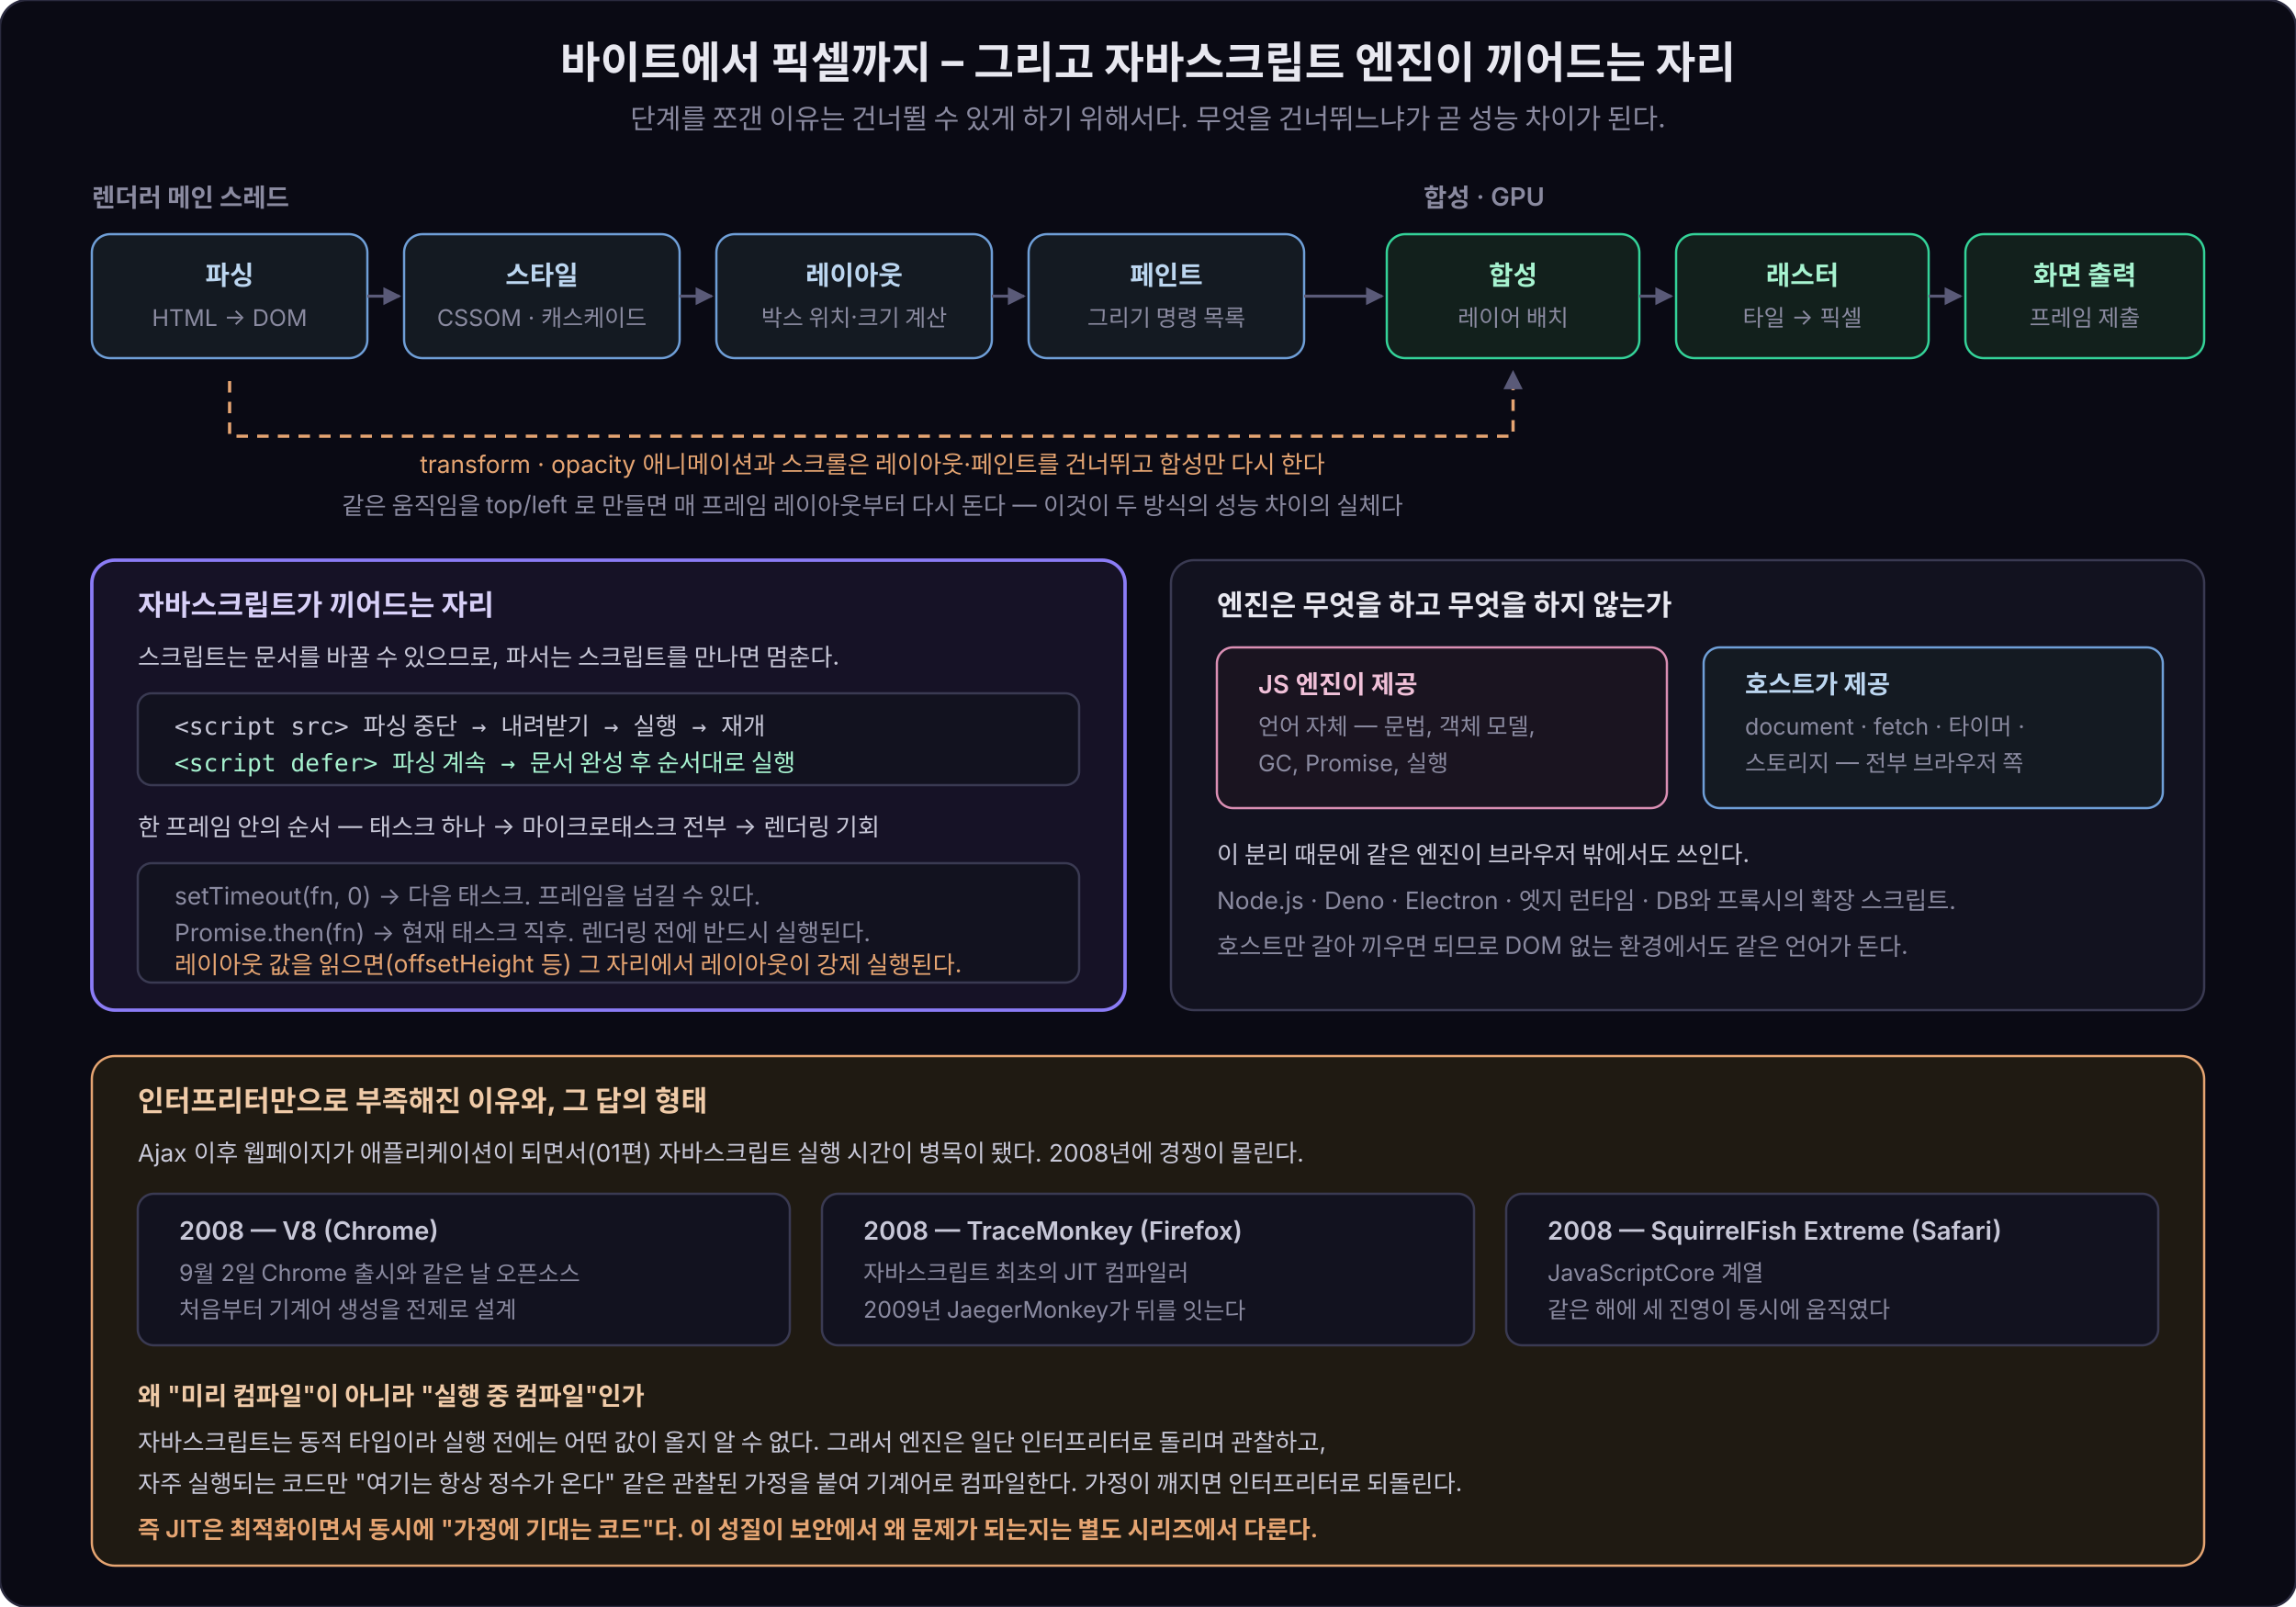
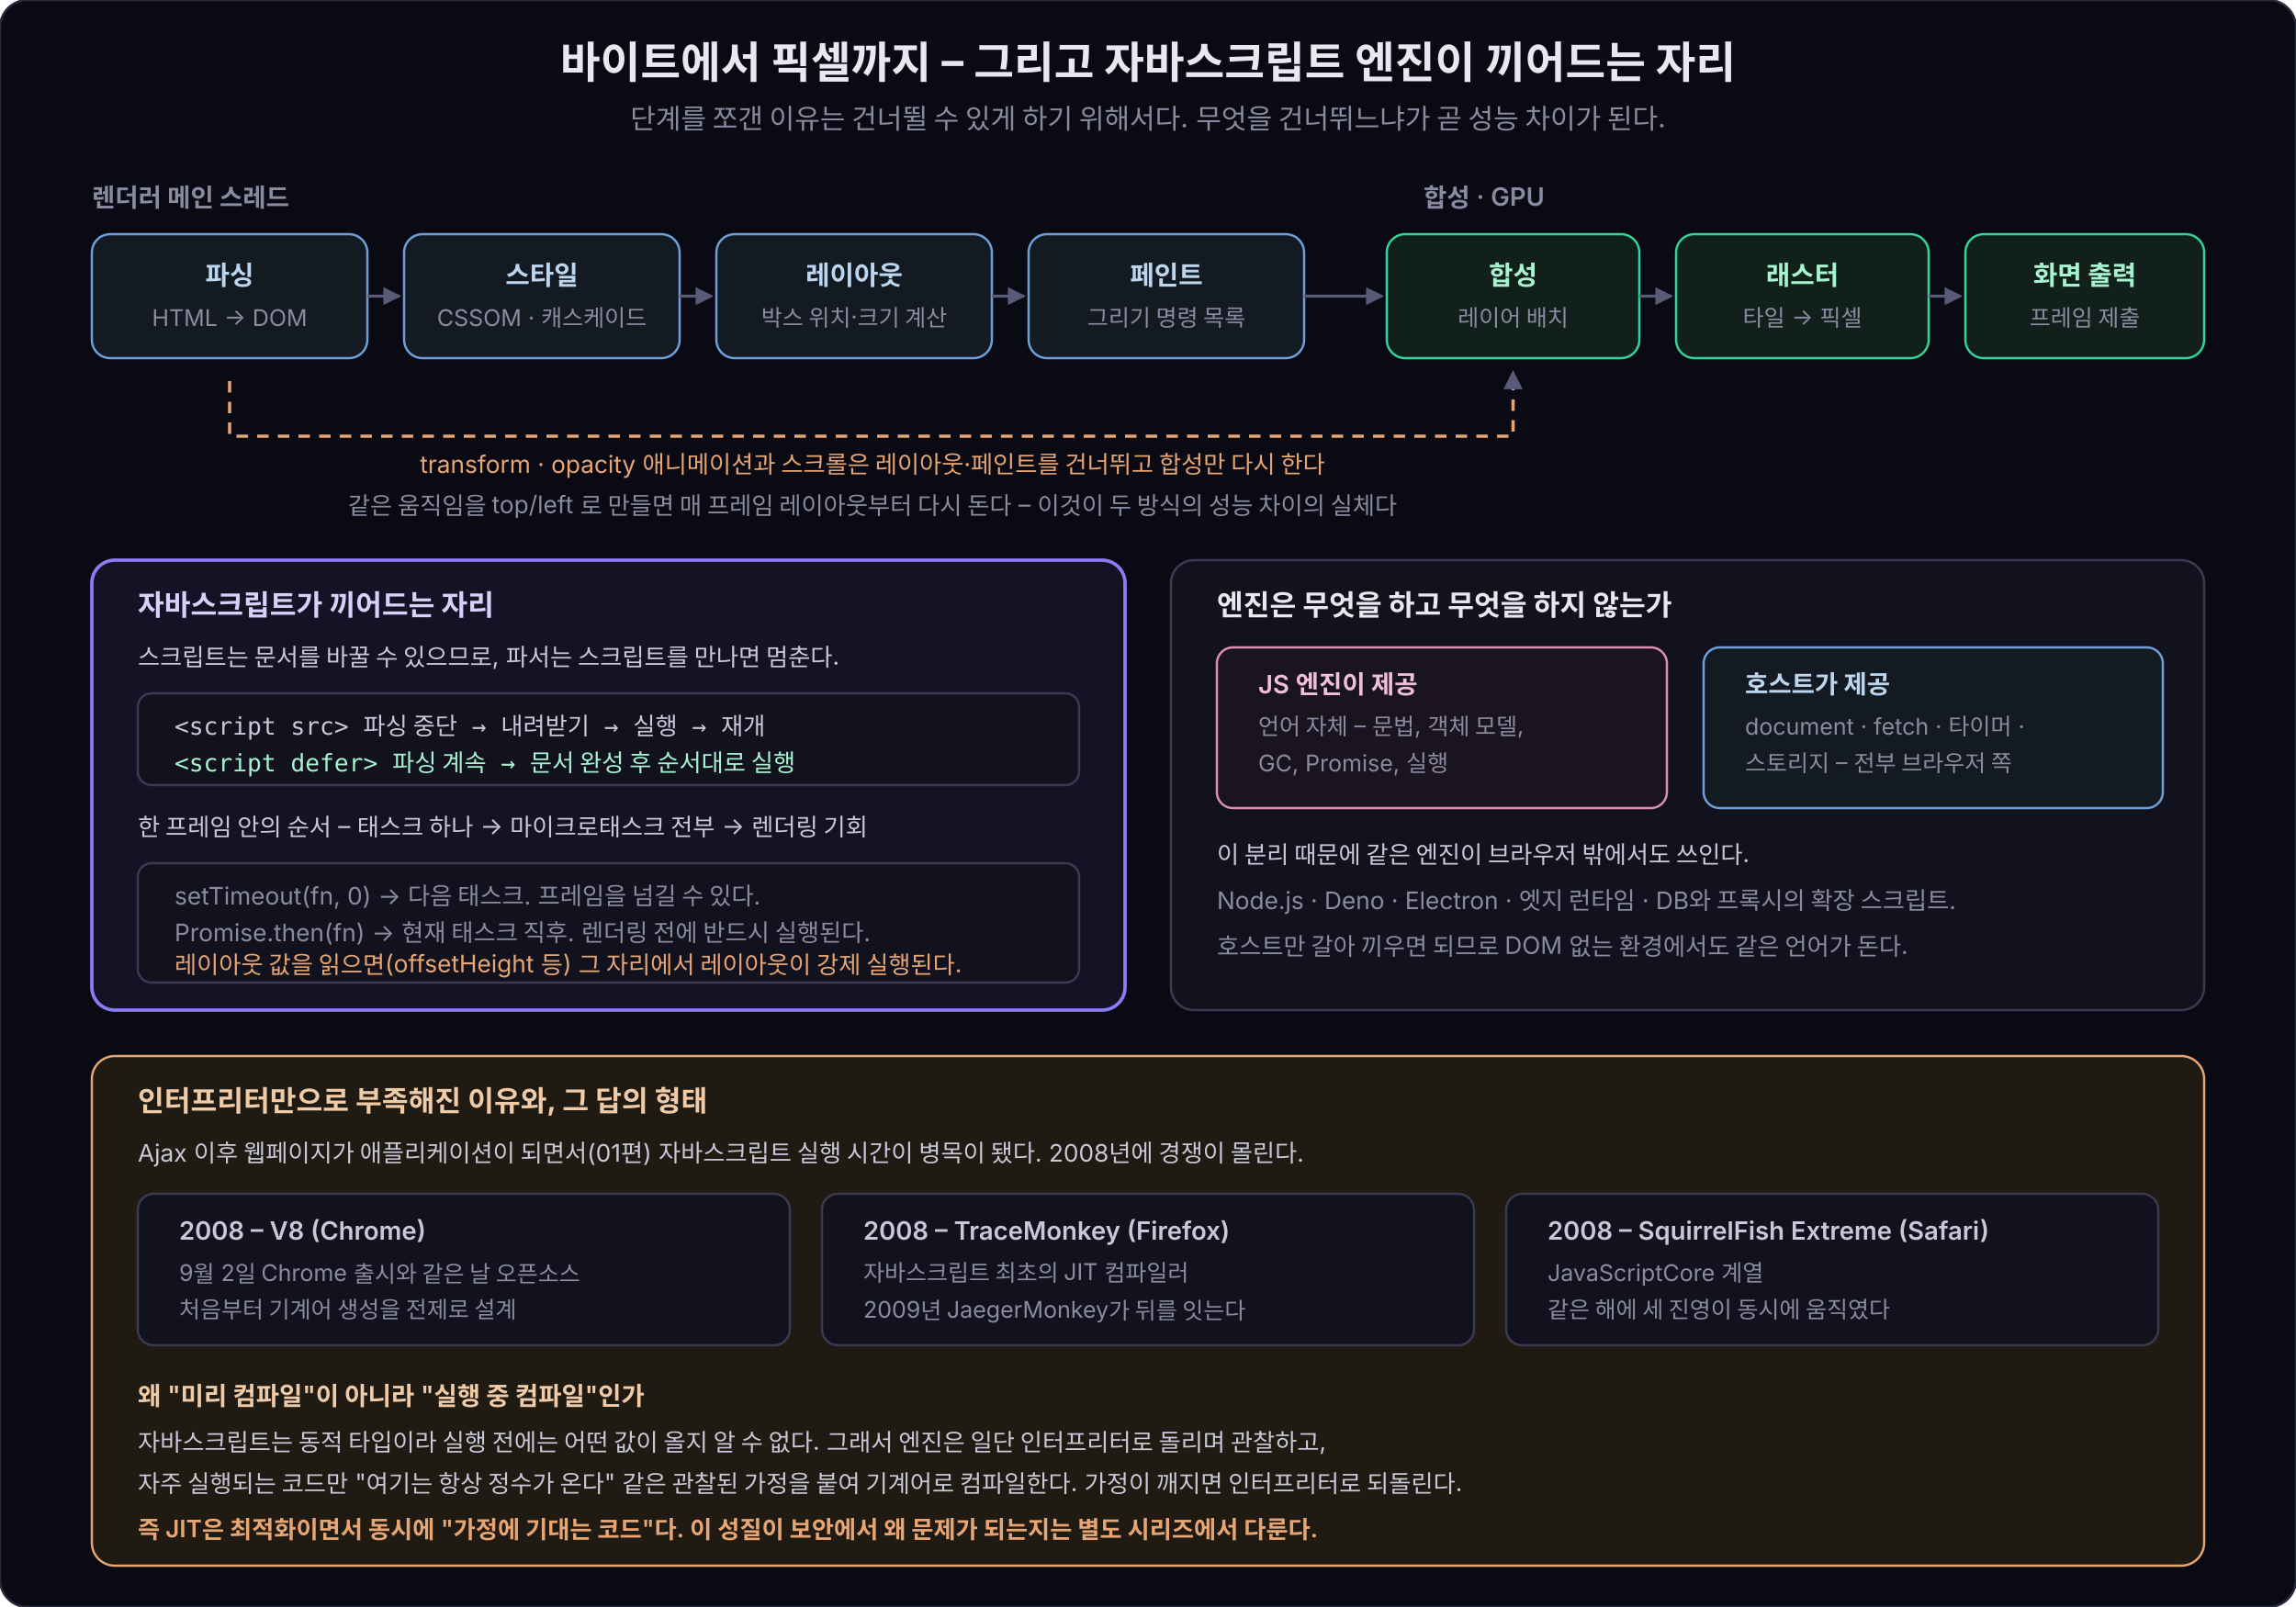
<svg xmlns="http://www.w3.org/2000/svg" viewBox="0 0 1000 700" font-family="Pretendard, -apple-system, 'Segoe UI', sans-serif">
  <defs>
    <marker id="i1" viewBox="0 0 10 10" refX="9" refY="5" markerWidth="6" markerHeight="6" orient="auto-start-reverse">
      <path d="M 0 0 L 10 5 L 0 10 z" fill="#5a5a78" />
    </marker>
    <marker id="i2" viewBox="0 0 10 10" refX="9" refY="5" markerWidth="6" markerHeight="6" orient="auto-start-reverse">
      <path d="M 0 0 L 10 5 L 0 10 z" fill="#8b7cf6" />
    </marker>
  </defs>
  <rect x="0" y="0" width="1000" height="700" rx="12" fill="#0a0a14" stroke="#2a2a3e" />
  <text x="500" y="34" text-anchor="middle" fill="#e8e8f0" font-size="19" font-weight="700">바이트에서 픽셀까지 – 그리고 자바스크립트 엔진이 끼어드는 자리</text>
  <text x="500" y="56" text-anchor="middle" fill="#8a8aa0" font-size="12">단계를 쪼갠 이유는 건너뛸 수 있게 하기 위해서다. 무엇을 건너뛰느냐가 곧 성능 차이가 된다.</text>
  <text x="40" y="90" fill="#8a8aa0" font-size="11" font-weight="600">렌더러 메인 스레드</text>
  <g text-anchor="middle">
    <rect x="40" y="102" width="120" height="54" rx="8" fill="#141a22" stroke="#6f9fd8" />
    <text x="100" y="124" fill="#bcd6f0" font-size="11.5" font-weight="600">파싱</text>
    <text x="100" y="142" fill="#8a8aa0" font-size="10">HTML → DOM</text>
    <rect x="176" y="102" width="120" height="54" rx="8" fill="#141a22" stroke="#6f9fd8" />
    <text x="236" y="124" fill="#bcd6f0" font-size="11.5" font-weight="600">스타일</text>
    <text x="236" y="142" fill="#8a8aa0" font-size="10">CSSOM · 캐스케이드</text>
    <rect x="312" y="102" width="120" height="54" rx="8" fill="#141a22" stroke="#6f9fd8" />
    <text x="372" y="124" fill="#bcd6f0" font-size="11.5" font-weight="600">레이아웃</text>
    <text x="372" y="142" fill="#8a8aa0" font-size="10">박스 위치·크기 계산</text>
    <rect x="448" y="102" width="120" height="54" rx="8" fill="#141a22" stroke="#6f9fd8" />
    <text x="508" y="124" fill="#bcd6f0" font-size="11.5" font-weight="600">페인트</text>
    <text x="508" y="142" fill="#8a8aa0" font-size="10">그리기 명령 목록</text>
  </g>
  <text x="620" y="90" fill="#8a8aa0" font-size="11" font-weight="600">합성 · GPU</text>
  <g text-anchor="middle">
    <rect x="604" y="102" width="110" height="54" rx="8" fill="#12201c" stroke="#34d399" />
    <text x="659" y="124" fill="#a7f3d0" font-size="11.5" font-weight="600">합성</text>
    <text x="659" y="142" fill="#8a8aa0" font-size="10">레이어 배치</text>
    <rect x="730" y="102" width="110" height="54" rx="8" fill="#12201c" stroke="#34d399" />
    <text x="785" y="124" fill="#a7f3d0" font-size="11.5" font-weight="600">래스터</text>
    <text x="785" y="142" fill="#8a8aa0" font-size="10">타일 → 픽셀</text>
    <rect x="856" y="102" width="104" height="54" rx="8" fill="#12201c" stroke="#34d399" />
    <text x="908" y="124" fill="#a7f3d0" font-size="11.5" font-weight="600">화면 출력</text>
    <text x="908" y="142" fill="#8a8aa0" font-size="10">프레임 제출</text>
  </g>
  <g stroke="#5a5a78" stroke-width="1.3" marker-end="url(#i1)">
    <line x1="160" y1="129" x2="174" y2="129" />
    <line x1="296" y1="129" x2="310" y2="129" />
    <line x1="432" y1="129" x2="446" y2="129" />
    <line x1="568" y1="129" x2="602" y2="129" />
    <line x1="714" y1="129" x2="728" y2="129" />
    <line x1="840" y1="129" x2="854" y2="129" />
  </g>
  <path d="M 100 166 L 100 190 L 659 190 L 659 162" stroke="#e6a572" stroke-width="1.4" fill="none" marker-end="url(#i1)" stroke-dasharray="5 4" />
  <text x="380" y="206" text-anchor="middle" fill="#e6a572" font-size="10.5">transform · opacity 애니메이션과 스크롤은 레이아웃·페인트를 건너뛰고 합성만 다시 한다</text>
-   <text x="380" y="224" text-anchor="middle" fill="#8a8aa0" font-size="10.5">같은 움직임을 top/left 로 만들면 매 프레임 레이아웃부터 다시 돈다 — 이것이 두 방식의 성능 차이의 실체다</text>
+   <text x="380" y="224" text-anchor="middle" fill="#8a8aa0" font-size="10.5">같은 움직임을 top/left 로 만들면 매 프레임 레이아웃부터 다시 돈다 – 이것이 두 방식의 성능 차이의 실체다</text>
  <rect x="40" y="244" width="450" height="196" rx="10" fill="#161226" stroke="#8b7cf6" stroke-width="1.5" />
  <text x="60" y="268" fill="#d8d0f8" font-size="12.5" font-weight="700">자바스크립트가 끼어드는 자리</text>
  <text x="60" y="290" fill="#c8c8d8" font-size="10.5">스크립트는 문서를 바꿀 수 있으므로, 파서는 스크립트를 만나면 멈춘다.</text>
  <rect x="60" y="302" width="410" height="40" rx="6" fill="#12121f" stroke="#3a3a52" />
  <text x="76" y="320" font-family="Menlo, monospace" font-size="10.5" fill="#c8c8d8">&lt;script src&gt;          파싱 중단 → 내려받기 → 실행 → 재개</text>
  <text x="76" y="336" font-family="Menlo, monospace" font-size="10.5" fill="#a7f3d0">&lt;script defer&gt;        파싱 계속 → 문서 완성 후 순서대로 실행</text>
-   <text x="60" y="364" fill="#c8c8d8" font-size="10.5">한 프레임 안의 순서 — 태스크 하나 → 마이크로태스크 전부 → 렌더링 기회</text>
+   <text x="60" y="364" fill="#c8c8d8" font-size="10.5">한 프레임 안의 순서 – 태스크 하나 → 마이크로태스크 전부 → 렌더링 기회</text>
  <rect x="60" y="376" width="410" height="52" rx="6" fill="#12121f" stroke="#3a3a52" />
  <text x="76" y="394" font-size="10.5" fill="#8a8aa0">setTimeout(fn, 0) → 다음 태스크. 프레임을 넘길 수 있다.</text>
  <text x="76" y="410" font-size="10.5" fill="#8a8aa0">Promise.then(fn)  → 현재 태스크 직후. 렌더링 전에 반드시 실행된다.</text>
  <text x="76" y="424" font-size="10.5" fill="#e6a572">레이아웃 값을 읽으면(offsetHeight 등) 그 자리에서 레이아웃이 강제 실행된다.</text>
  <rect x="510" y="244" width="450" height="196" rx="10" fill="#12121f" stroke="#3a3a52" />
  <text x="530" y="268" fill="#e8e8f0" font-size="12.5" font-weight="700">엔진은 무엇을 하고 무엇을 하지 않는가</text>
  <rect x="530" y="282" width="196" height="70" rx="7" fill="#1a1420" stroke="#db8fb4" />
  <text x="548" y="302" fill="#f0c0d8" font-size="11" font-weight="600">JS 엔진이 제공</text>
-   <text x="548" y="320" fill="#8a8aa0" font-size="10">언어 자체 — 문법, 객체 모델,</text>
+   <text x="548" y="320" fill="#8a8aa0" font-size="10">언어 자체 – 문법, 객체 모델,</text>
  <text x="548" y="336" fill="#8a8aa0" font-size="10">GC, Promise, 실행</text>
  <rect x="742" y="282" width="200" height="70" rx="7" fill="#141a22" stroke="#6f9fd8" />
  <text x="760" y="302" fill="#bcd6f0" font-size="11" font-weight="600">호스트가 제공</text>
  <text x="760" y="320" fill="#8a8aa0" font-size="10">document · fetch · 타이머 ·</text>
-   <text x="760" y="336" fill="#8a8aa0" font-size="10">스토리지 — 전부 브라우저 쪽</text>
+   <text x="760" y="336" fill="#8a8aa0" font-size="10">스토리지 – 전부 브라우저 쪽</text>
  <text x="530" y="376" fill="#c8c8d8" font-size="10.5">이 분리 때문에 같은 엔진이 브라우저 밖에서도 쓰인다.</text>
  <text x="530" y="396" fill="#8a8aa0" font-size="10.5">Node.js · Deno · Electron · 엣지 런타임 · DB와 프록시의 확장 스크립트.</text>
  <text x="530" y="416" fill="#8a8aa0" font-size="10.5">호스트만 갈아 끼우면 되므로 DOM 없는 환경에서도 같은 언어가 돈다.</text>
  <rect x="40" y="460" width="920" height="222" rx="10" fill="#1f1a12" stroke="#e6a572" />
  <text x="60" y="484" fill="#f0cba8" font-size="12.5" font-weight="700">인터프리터만으로 부족해진 이유와, 그 답의 형태</text>
  <text x="60" y="506" fill="#c8c8d8" font-size="10.5">Ajax 이후 웹페이지가 애플리케이션이 되면서(01편) 자바스크립트 실행 시간이 병목이 됐다. 2008년에 경쟁이 몰린다.</text>
  <g>
    <rect x="60" y="520" width="284" height="66" rx="7" fill="#12121f" stroke="#3a3a52" />
-     <text x="78" y="540" fill="#c8c8d8" font-size="11" font-weight="600">2008 — V8 (Chrome)</text>
+     <text x="78" y="540" fill="#c8c8d8" font-size="11" font-weight="600">2008 – V8 (Chrome)</text>
    <text x="78" y="558" fill="#8a8aa0" font-size="10">9월 2일 Chrome 출시와 같은 날 오픈소스</text>
    <text x="78" y="574" fill="#8a8aa0" font-size="10">처음부터 기계어 생성을 전제로 설계</text>
    <rect x="358" y="520" width="284" height="66" rx="7" fill="#12121f" stroke="#3a3a52" />
-     <text x="376" y="540" fill="#c8c8d8" font-size="11" font-weight="600">2008 — TraceMonkey (Firefox)</text>
+     <text x="376" y="540" fill="#c8c8d8" font-size="11" font-weight="600">2008 – TraceMonkey (Firefox)</text>
    <text x="376" y="558" fill="#8a8aa0" font-size="10">자바스크립트 최초의 JIT 컴파일러</text>
    <text x="376" y="574" fill="#8a8aa0" font-size="10">2009년 JaegerMonkey가 뒤를 잇는다</text>
    <rect x="656" y="520" width="284" height="66" rx="7" fill="#12121f" stroke="#3a3a52" />
-     <text x="674" y="540" fill="#c8c8d8" font-size="11" font-weight="600">2008 — SquirrelFish Extreme (Safari)</text>
+     <text x="674" y="540" fill="#c8c8d8" font-size="11" font-weight="600">2008 – SquirrelFish Extreme (Safari)</text>
    <text x="674" y="558" fill="#8a8aa0" font-size="10">JavaScriptCore 계열</text>
    <text x="674" y="574" fill="#8a8aa0" font-size="10">같은 해에 세 진영이 동시에 움직였다</text>
  </g>
  <text x="60" y="612" fill="#f0cba8" font-size="11" font-weight="600">왜 "미리 컴파일"이 아니라 "실행 중 컴파일"인가</text>
  <text x="60" y="632" fill="#c8c8d8" font-size="10.5">자바스크립트는 동적 타입이라 실행 전에는 어떤 값이 올지 알 수 없다. 그래서 엔진은 일단 인터프리터로 돌리며 관찰하고,</text>
  <text x="60" y="650" fill="#c8c8d8" font-size="10.5">자주 실행되는 코드만 "여기는 항상 정수가 온다" 같은 관찰된 가정을 붙여 기계어로 컴파일한다. 가정이 깨지면 인터프리터로 되돌린다.</text>
  <text x="60" y="670" fill="#e6a572" font-size="10.5" font-weight="600">즉 JIT은 최적화이면서 동시에 "가정에 기대는 코드"다. 이 성질이 보안에서 왜 문제가 되는지는 별도 시리즈에서 다룬다.</text>
</svg>
